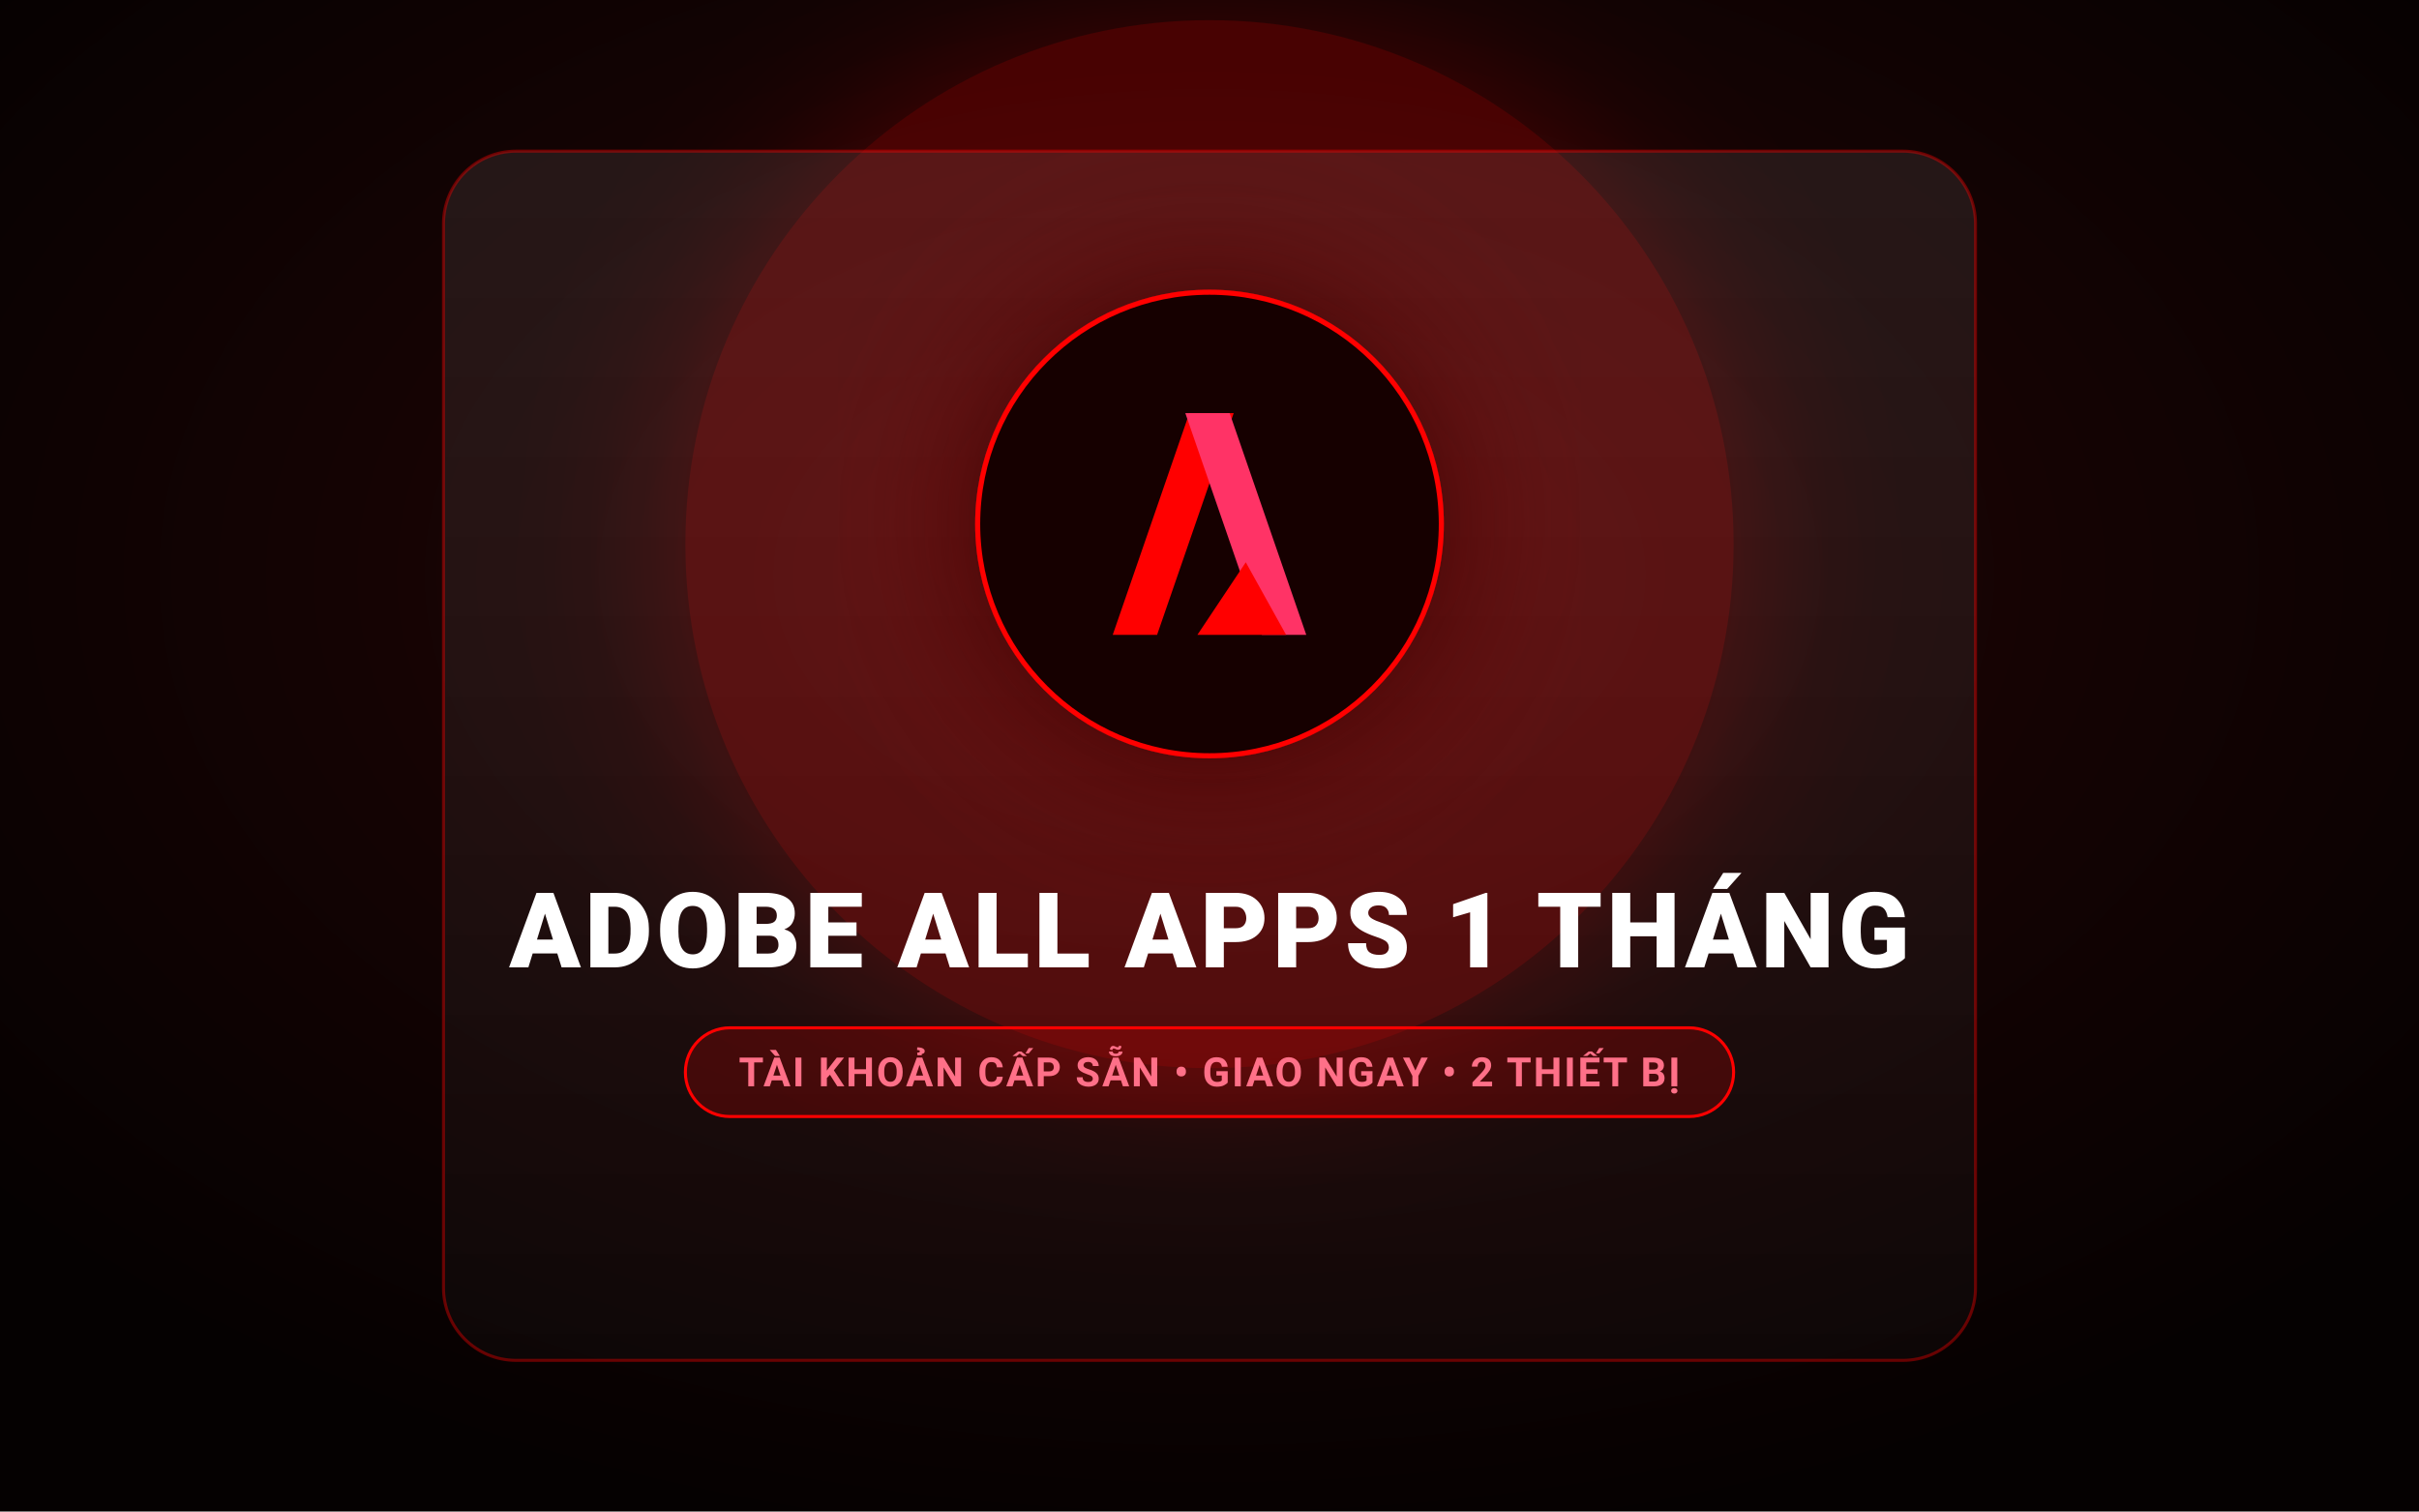
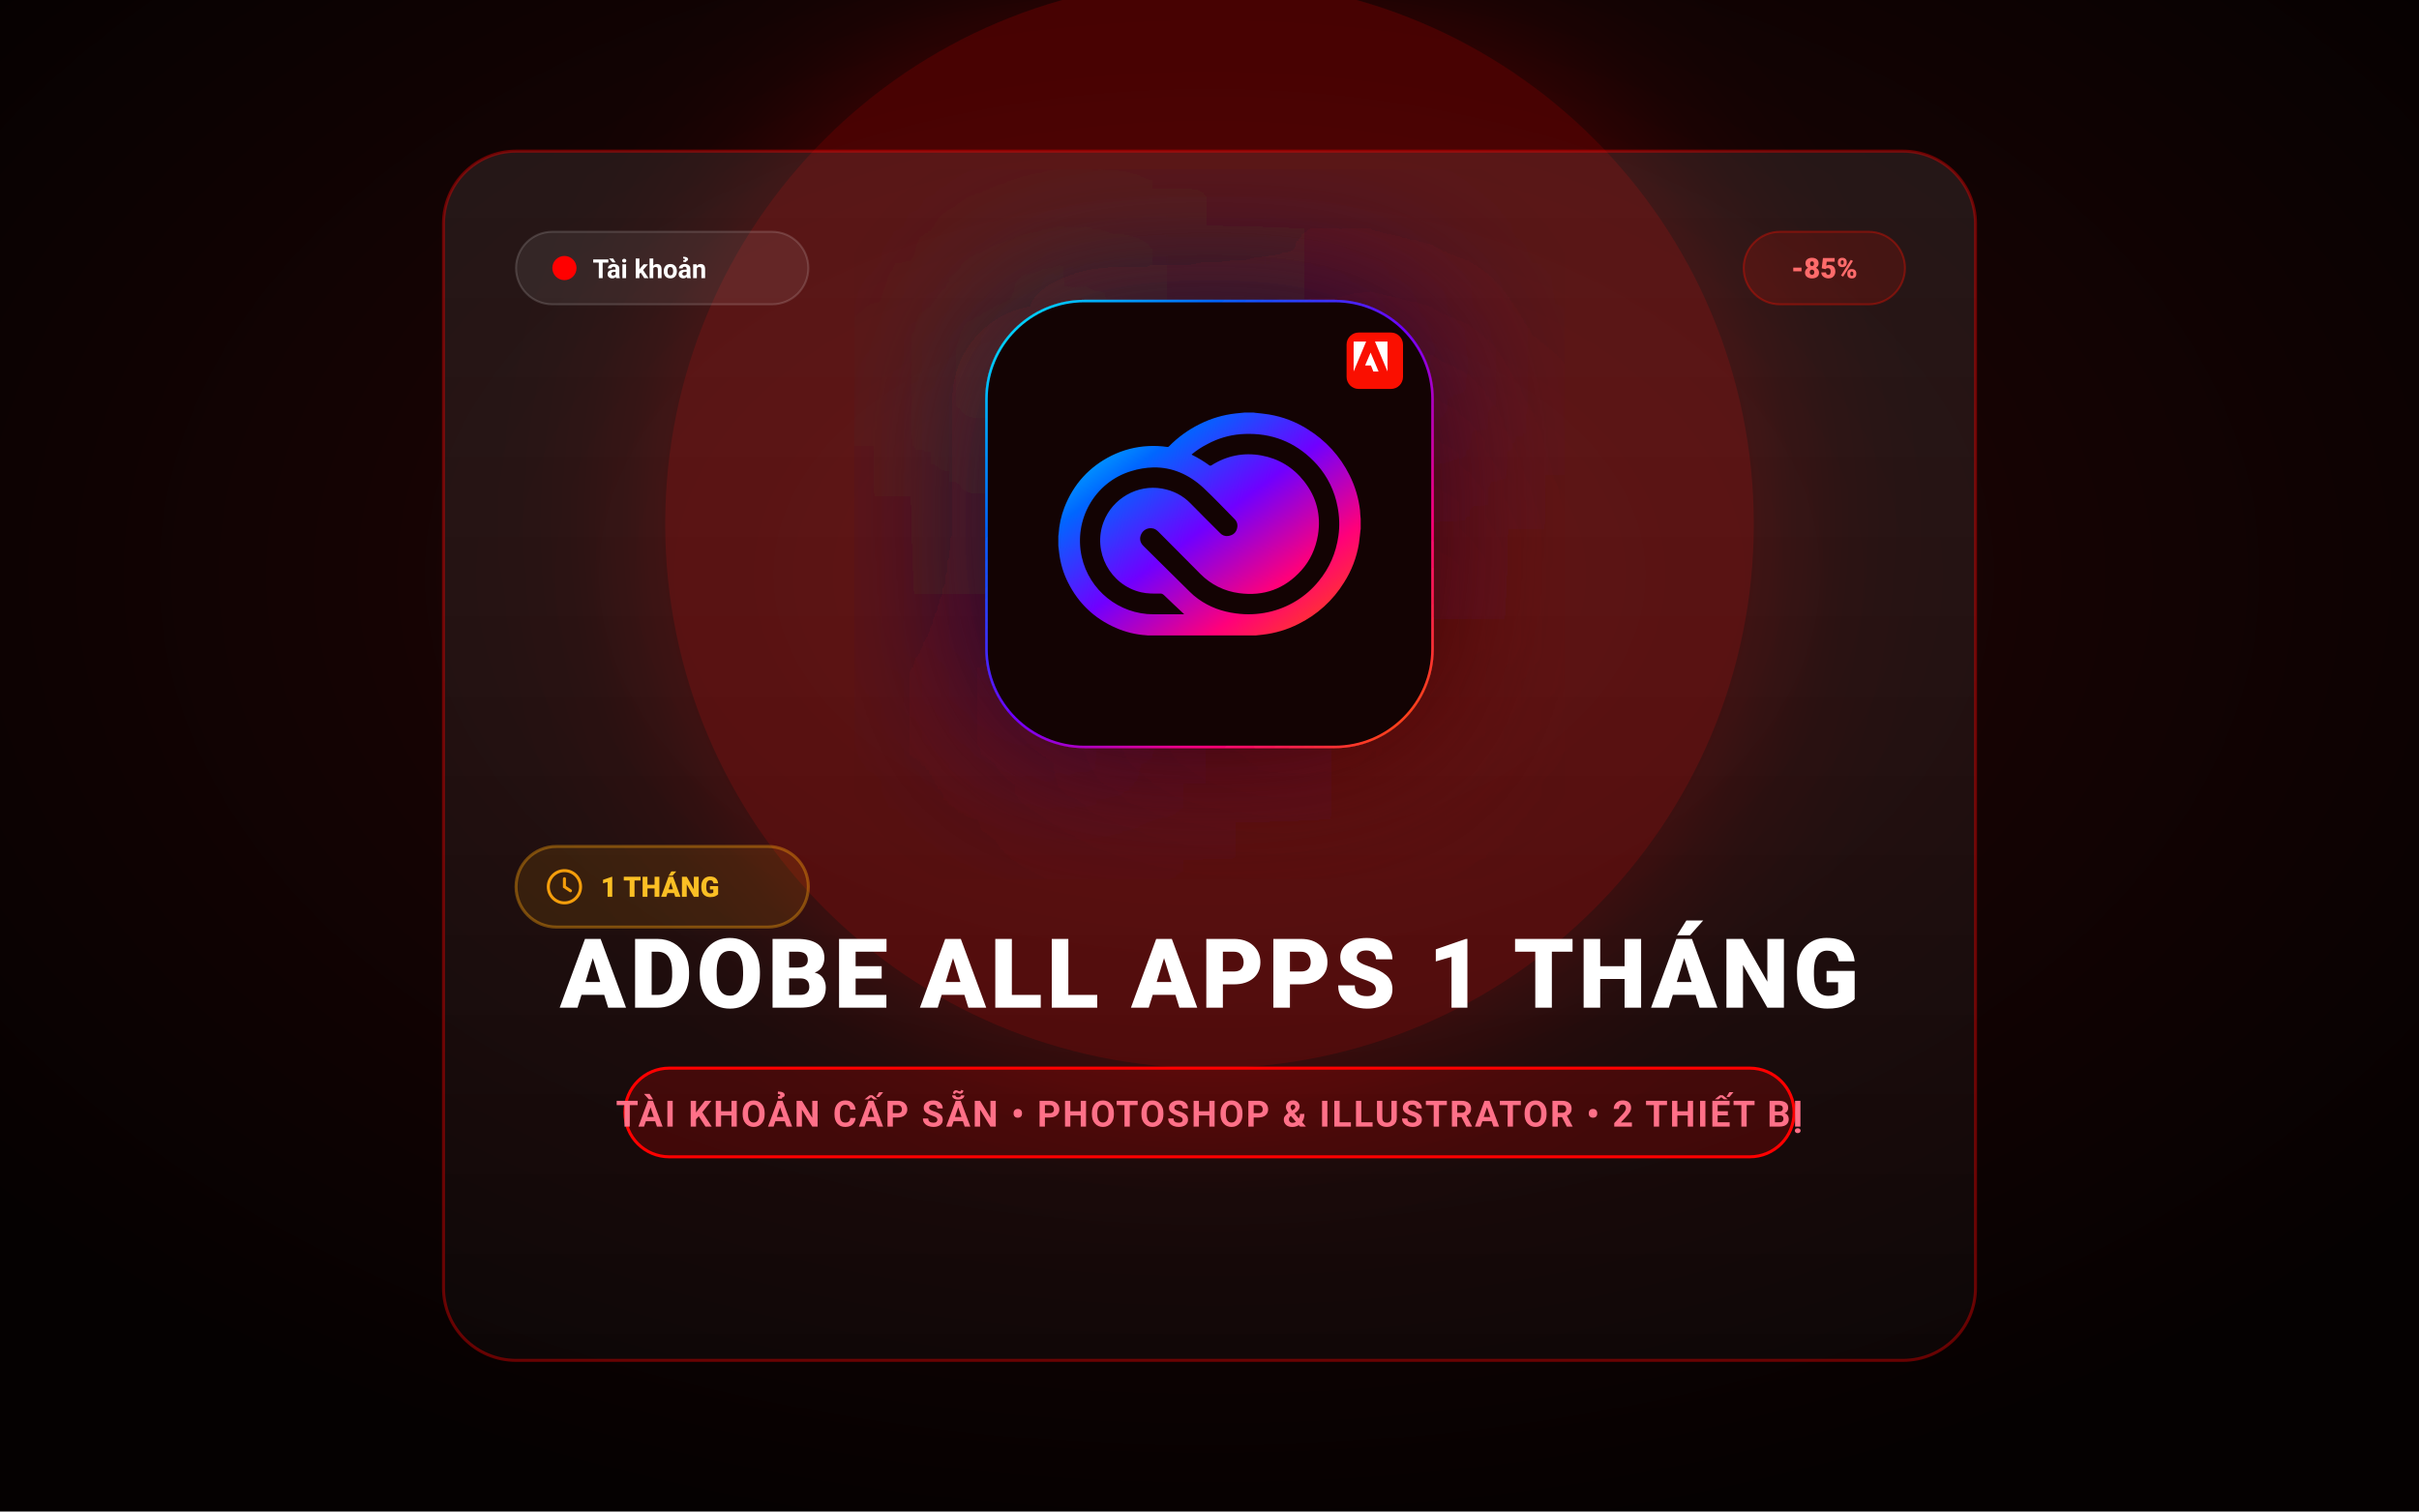
<svg xmlns="http://www.w3.org/2000/svg" viewBox="0 0 1200 750" width="1200" height="750">
  <defs>
    <radialGradient id="adBg" cx="50%" cy="38%" r="65%">
      <stop offset="0%" stop-color="#2a0808" />
      <stop offset="55%" stop-color="#140303" />
      <stop offset="100%" stop-color="#050101" />
    </radialGradient>
    <filter id="adGlow" x="-30%" y="-30%" width="160%" height="160%">
      <feGaussianBlur stdDeviation="40" result="blur" />
      <feComposite in="SourceGraphic" in2="blur" operator="over" />
    </filter>
    <linearGradient id="adCard" x1="0%" y1="0%" x2="0%" y2="100%">
      <stop offset="0%" stop-color="#ffffff" stop-opacity="0.08" />
      <stop offset="100%" stop-color="#ffffff" stop-opacity="0.02" />
    </linearGradient>
-     <linearGradient id="adGrad" x1="0%" y1="0%" x2="100%" y2="100%">
-       <stop offset="0%" stop-color="#FF0000" />
-       <stop offset="50%" stop-color="#FF3366" />
-       <stop offset="100%" stop-color="#990033" />
+     <linearGradient id="ccRainbow" x1="0%" y1="0%" x2="100%" y2="100%">
+       <stop offset="0%" stop-color="#00F2FE" />
+       <stop offset="25%" stop-color="#0066FF" />
+       <stop offset="50%" stop-color="#7000FF" />
+       <stop offset="75%" stop-color="#FF007A" />
+       <stop offset="100%" stop-color="#FF5500" />
    </linearGradient>
  </defs>
  <rect width="1200" height="750" fill="url(#adBg)" />
-   <circle cx="600" cy="270" r="260" fill="#FF0000" opacity="0.22" filter="url(#adGlow)" />
+   <circle cx="600" cy="260" r="270" fill="#FF0000" opacity="0.22" filter="url(#adGlow)" />
  <rect x="220" y="75" width="760" height="600" rx="36" fill="url(#adCard)" stroke="#FF0000" stroke-opacity="0.38" stroke-width="1.5" />
+   <g transform="translate(256, 115)">
+     <rect width="145" height="36" rx="18" fill="#ffffff" fill-opacity="0.07" stroke="#ffffff" stroke-opacity="0.15" stroke-width="1" />
+     <circle cx="24" cy="18" r="6" fill="#FF0000" />
+     <text x="38" y="23" fill="#ffffff" font-family="-apple-system, BlinkMacSystemFont, 'Segoe UI', Roboto, sans-serif" font-size="13" font-weight="700">Tài khoản</text>
+   </g>
+   <g transform="translate(865, 115)">
+     <rect width="80" height="36" rx="18" fill="#FA0F00" fill-opacity="0.15" stroke="#FA0F00" stroke-opacity="0.35" stroke-width="1" />
+     <text x="40" y="23" fill="#ff6b6b" font-family="-apple-system, BlinkMacSystemFont, 'Segoe UI', Roboto, sans-serif" font-size="14" font-weight="800" text-anchor="middle">-85%</text>
+   </g>
  <g transform="translate(600, 260)">
-     <circle cx="0" cy="0" r="115" fill="#180404" stroke="#FF0000" stroke-width="2.5" filter="url(#adGlow)" />
-     <g transform="translate(-48, -55) scale(1.0)">
-       <polygon points="0,110 38,0 60,0 22,110" fill="#FF0000" />
-       <polygon points="96,110 58,0 36,0 74,110" fill="#FF3366" />
-       <polygon points="66,74 86,110 42,110" fill="#FF0000" />
+     <rect x="-110" y="-110" width="220" height="220" rx="48" fill="#130303" stroke="url(#ccRainbow)" stroke-width="2.5" filter="url(#adGlow)" />
+     <rect x="-110" y="-110" width="220" height="220" rx="48" fill="#130303" />
+     <g transform="translate(-75, -75) scale(6.25)">
+       <path d="M14.782 3.153c-.231.02-.472.04-.703.07a8.453 8.453 0 0 0-2.832.834 8.951 8.951 0 0 0-2.46 1.777c-.03.04-.09.06-.141.05a7.44 7.44 0 0 0-1.496-.07 7.424 7.424 0 0 0-2.932.763c-1.768.884-3.013 2.26-3.736 4.108a7.089 7.089 0 0 0-.462 2.139c0 .05-.01.09-.02.13v.773c.02.201.05.392.07.593.1.813.332 1.596.703 2.33.824 1.646 2.089 2.851 3.786 3.594a7.127 7.127 0 0 0 2.45.593c.032 0 .06.004.086.01h8.576c.183-.017.362-.035.547-.06a8.344 8.344 0 0 0 2.811-.834 8.836 8.836 0 0 0 3.646-3.304 8.187 8.187 0 0 0 1.184-3.093c.05-.34.08-.692.121-1.034 0-.05.01-.09.02-.13v-.794c-.02-.23-.05-.452-.05-.662a8.345 8.345 0 0 0-.834-2.812 8.952 8.952 0 0 0-3.324-3.645 8.245 8.245 0 0 0-3.072-1.175c-.362-.06-.713-.09-1.075-.13-.05 0-.09-.01-.14-.02zm.369 1.693c2.126.005 3.93.826 5.395 2.455a6.93 6.93 0 0 1 1.616 3.323c.15.764.181 1.547.07 2.32-.19 1.346-.702 2.55-1.576 3.605a7.082 7.082 0 0 1-3.997 2.45 7.297 7.297 0 0 1-2.56.1c-1.095-.14-2.099-.501-3.003-1.154a5.2 5.2 0 0 1-.672-.573c-1.226-1.205-2.44-2.42-3.666-3.625-.301-.3-.321-.632-.18-.934a.822.822 0 0 1 .863-.472c.21.02.372.141.522.292 1.105 1.114 2.2 2.209 3.304 3.324a5.263 5.263 0 0 0 3.093 1.536c1.948.261 3.605-.341 4.92-1.798.713-.793 1.145-1.747 1.326-2.811.26-1.587-.11-3.013-1.095-4.268-.873-1.115-2.018-1.808-3.404-2.059-1.416-.25-2.751.02-3.966.794-.03.02-.1.03-.131.01a9.04 9.04 0 0 0-1.406-.854s-.01-.01-.02-.03a6.603 6.603 0 0 1 1.255-.823 6.646 6.646 0 0 1 2.641-.784 8.45 8.45 0 0 1 .67-.024zM7.546 7.509c1.455-.024 2.791.525 3.982 1.63.854.802 1.637 1.636 2.46 2.47.231.23.281.522.171.833-.11.311-.362.462-.683.512a.722.722 0 0 1-.632-.23c-.784-.784-1.567-1.557-2.34-2.35-.633-.653-1.386-1.025-2.27-1.186-1.958-.351-3.936.784-4.639 2.641-.904 2.36.522 5.031 2.982 5.594.482.11.995.11 1.497.1.14-.01.22.04.32.13.483.473.995.945 1.497 1.416.03.03.07.06.1.09-.06 0-.1.01-.14.01h-2.3a5.833 5.833 0 0 1-5.693-4.568c-.653-2.942 1.034-5.925 3.926-6.798a6.33 6.33 0 0 1 1.762-.294Z" fill="url(#ccRainbow)" />
+     </g>
+     <g transform="translate(68, -95)">
+       <rect width="28" height="28" rx="6" fill="#FA0F00" />
+       <path d="M13.966 22.624l-1.69-4.281H8.122l3.892-9.144 5.662 13.425zM8.884 1.376H0v21.248zm15.116 0h-8.884L24 22.624Z" fill="#FFFFFF" transform="translate(3.5, 3.5) scale(0.7)" />
    </g>
  </g>
-   <g transform="translate(600, 480)" text-anchor="middle">
-     <text x="0" y="0" fill="#ffffff" font-family="-apple-system, BlinkMacSystemFont, 'Segoe UI', Roboto, sans-serif" font-size="52" font-weight="900" letter-spacing="2">
+   <g transform="translate(256, 420)">
+     <rect width="145" height="40" rx="20" fill="#f59e0b" fill-opacity="0.12" stroke="#f59e0b" stroke-opacity="0.4" stroke-width="1.5" />
+     <circle cx="24" cy="20" r="8" fill="none" stroke="#f59e0b" stroke-width="1.5" />
+     <path d="M24 16 v4 l3 2" fill="none" stroke="#f59e0b" stroke-width="1.5" stroke-linecap="round" />
+     <text x="42" y="25" fill="#fbbf24" font-family="-apple-system, BlinkMacSystemFont, 'Segoe UI', Roboto, sans-serif" font-size="14" font-weight="800">1 THÁNG</text>
+   </g>
+   <g transform="translate(600, 500)" text-anchor="middle">
+     <text x="0" y="0" fill="#ffffff" font-family="-apple-system, BlinkMacSystemFont, 'Segoe UI', Roboto, sans-serif" font-size="48" font-weight="900" letter-spacing="2">
      ADOBE ALL APPS 1 THÁNG
    </text>
    <g transform="translate(0, 52)">
-       <rect x="-260" y="-22" width="520" height="44" rx="22" fill="#FF0000" fill-opacity="0.18" stroke="#FF0000" stroke-width="1.5" />
-       <text x="0" y="7" fill="#ff7088" font-family="-apple-system, BlinkMacSystemFont, 'Segoe UI', Roboto, sans-serif" font-size="20" font-weight="700" letter-spacing="1">
-         TÀI KHOẢN CẤP SẴN • GIAO NGAY • 2 THIẾT BỊ
+       <rect x="-290" y="-22" width="580" height="44" rx="22" fill="#FF0000" fill-opacity="0.18" stroke="#FF0000" stroke-width="1.5" />
+       <text x="0" y="7" fill="#ff7088" font-family="-apple-system, BlinkMacSystemFont, 'Segoe UI', Roboto, sans-serif" font-size="18" font-weight="700" letter-spacing="1">
+         TÀI KHOẢN CẤP SẴN • PHOTOSHOP &amp; ILLUSTRATOR • 2 THIẾT BỊ
      </text>
    </g>
  </g>
</svg>
